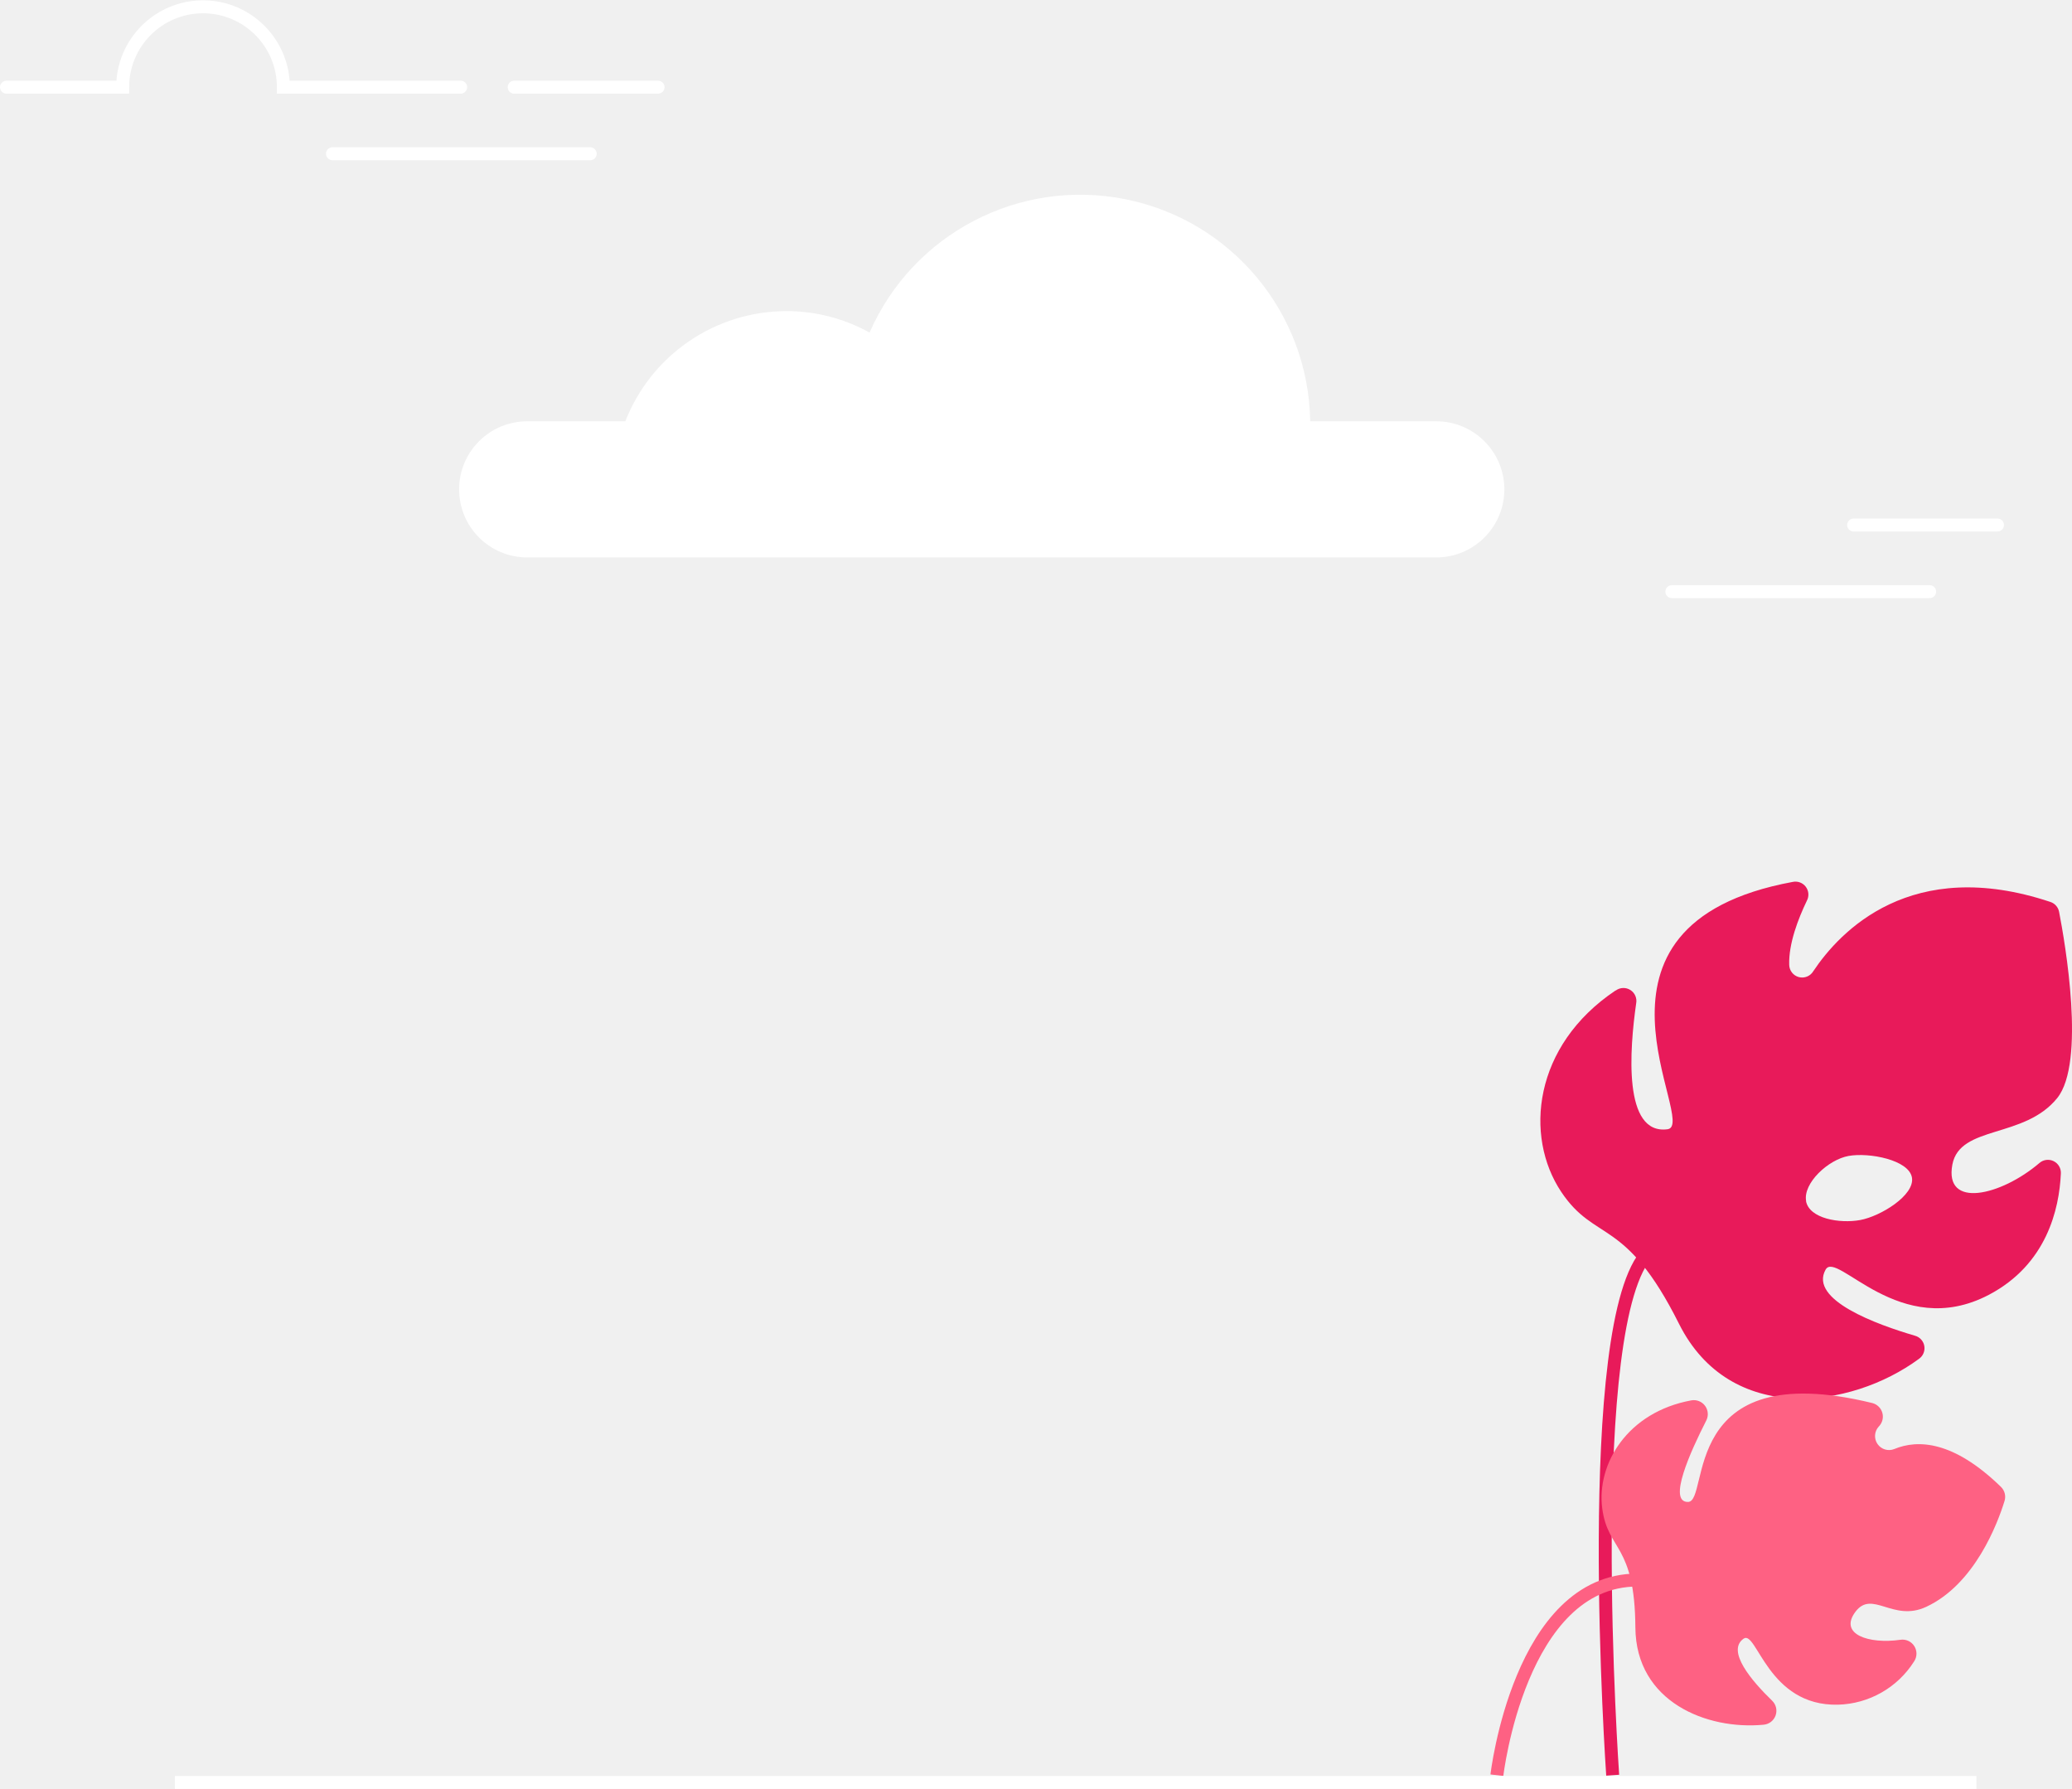
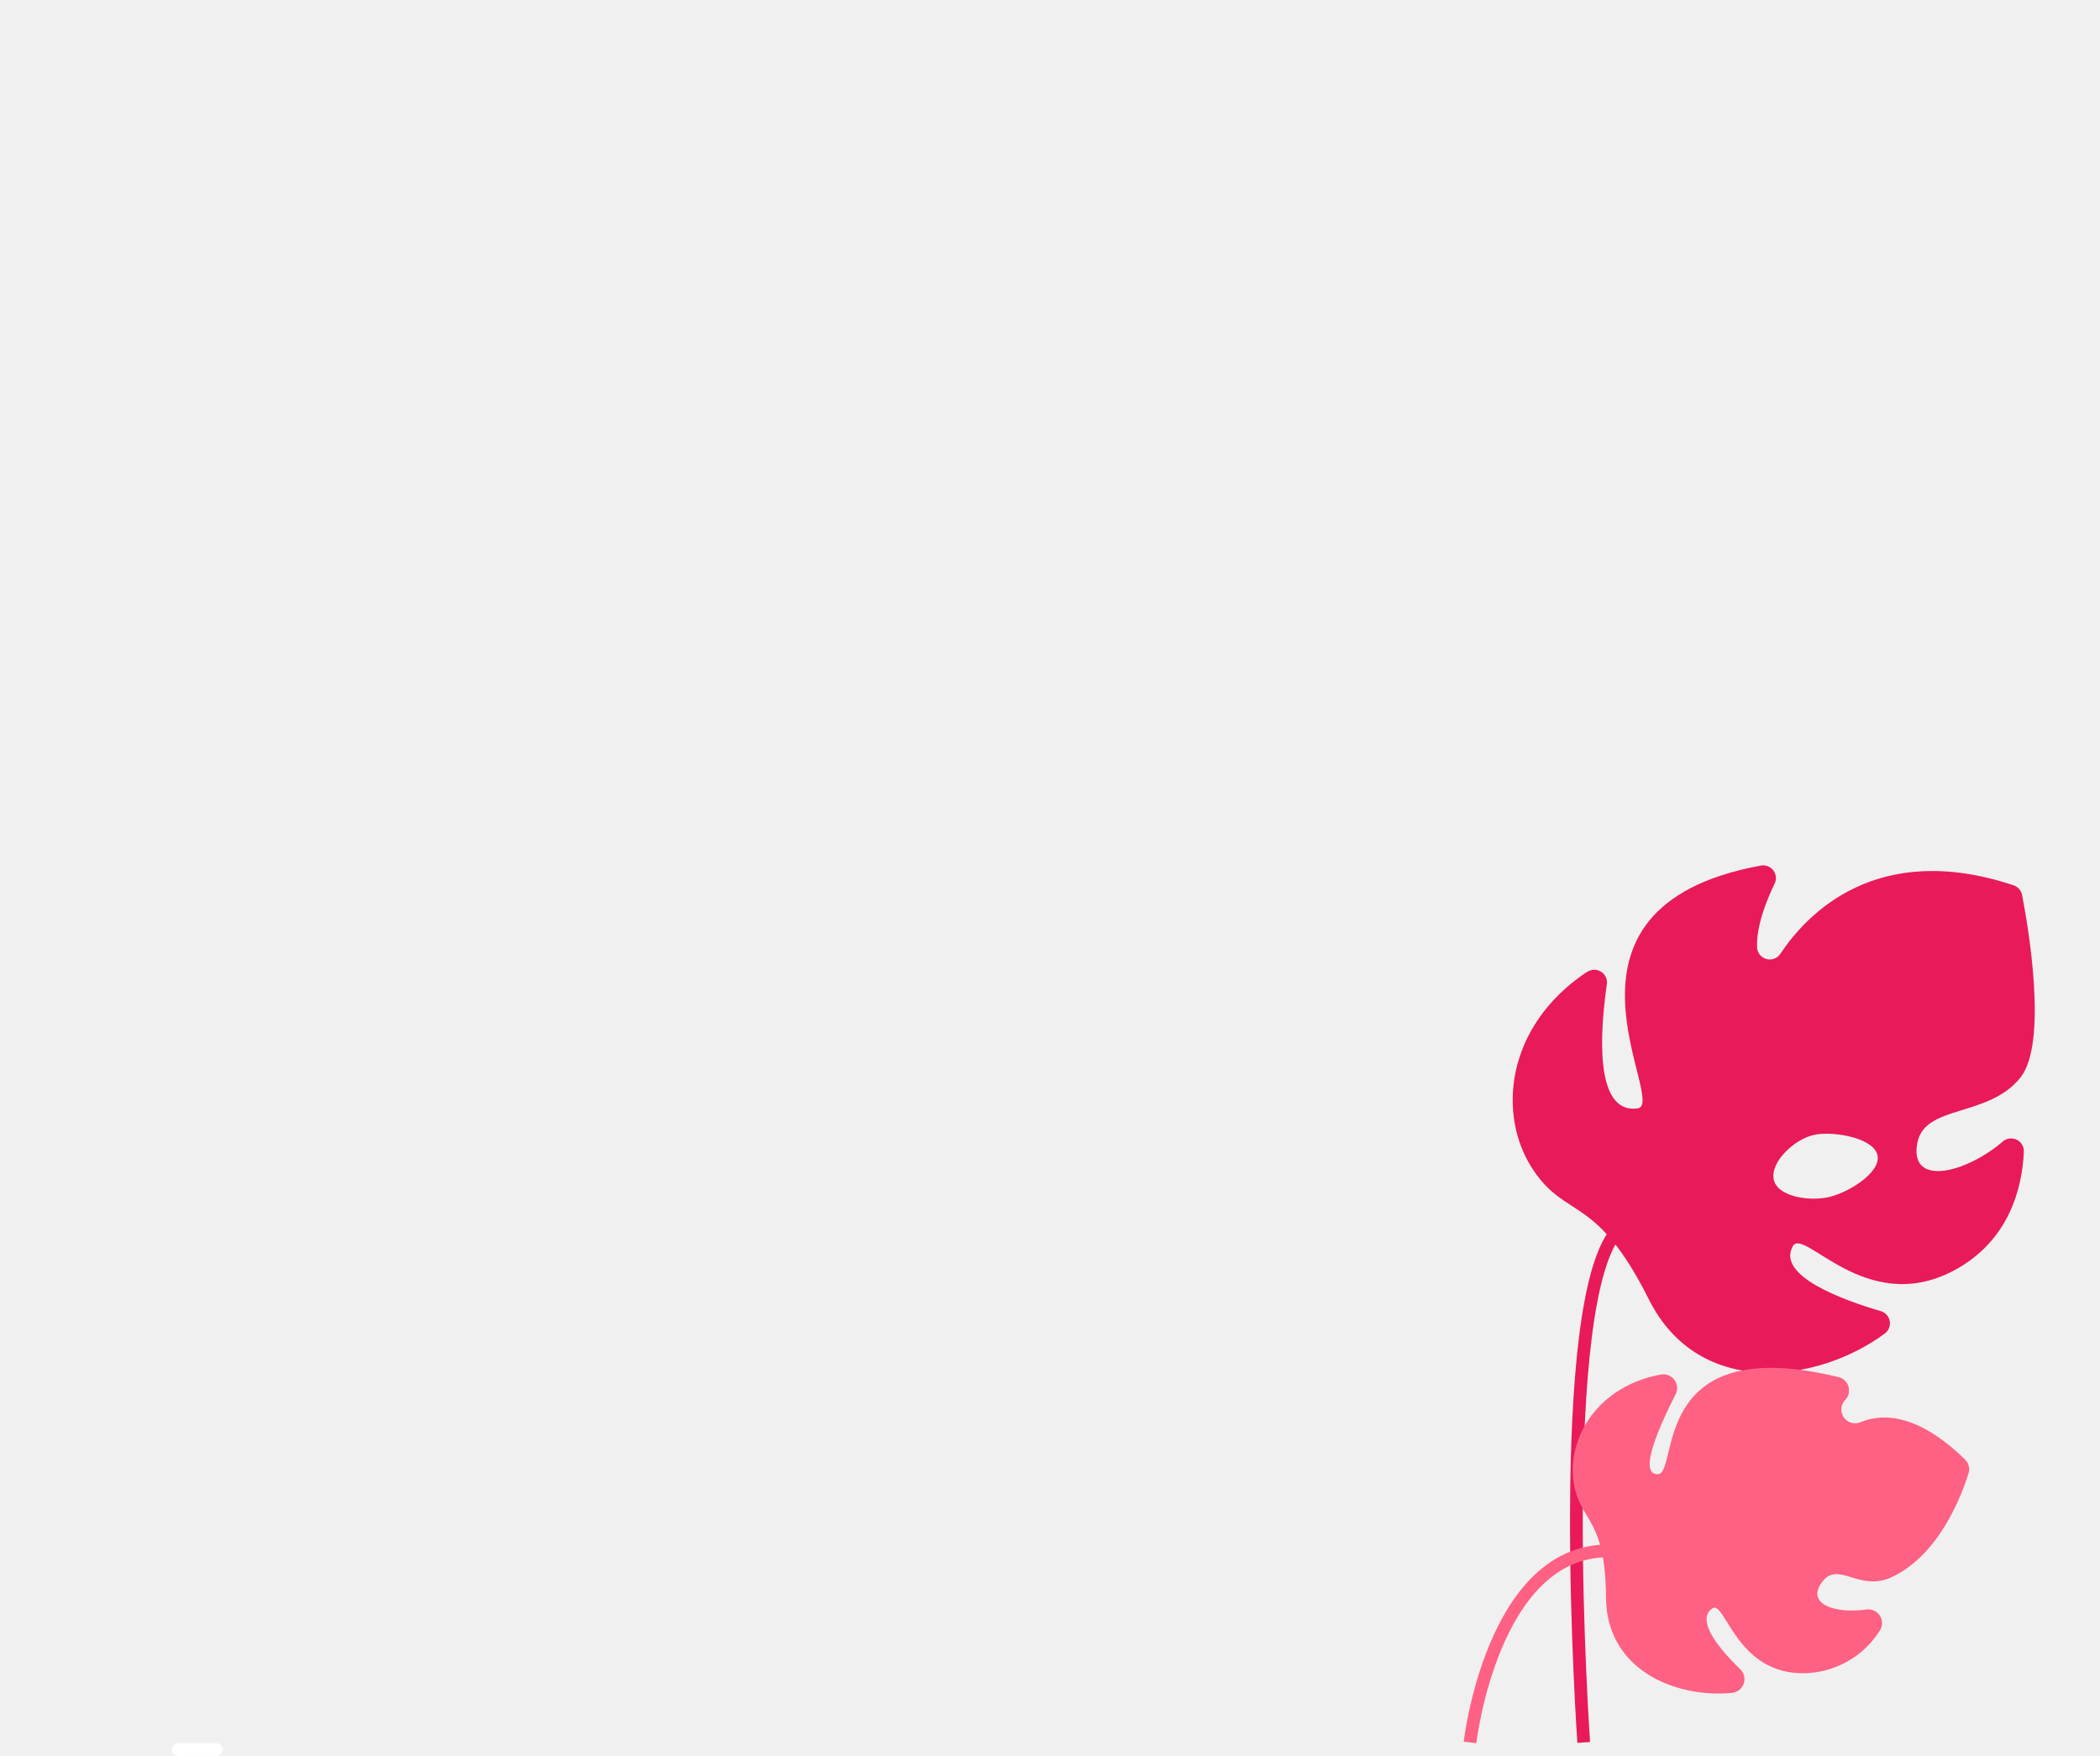
- <svg xmlns="http://www.w3.org/2000/svg" viewBox="0 0 319.75 276">
-   <path d="M263.47,206.82a2,2,0,0,1,3.15,2c-1,7-2.07,20.33,4.85,19.4,4.94-.66-16.65-31.53,19.32-38.16a2,2,0,0,1,2.18,2.89c-1.32,2.74-2.83,6.61-2.73,9.9a2,2,0,0,0,3.71,1c4.1-6.15,15.1-17.86,36.59-10.7a2,2,0,0,1,1.35,1.54c0.93,4.8,4.13,23.24-.29,28.72-5.09,6.31-15,4.14-16.18,10.25-1.3,6.91,7.51,4.82,13.42-.22a2,2,0,0,1,3.32,1.64c-0.25,5.45-2.18,14-11.12,18.69-13.78,7.21-23.48-7-25.19-3.88-2.59,4.66,7.94,8.47,13.78,10.18a2,2,0,0,1,.61,3.59c-10.52,7.74-29.13,10.28-37-5.41-8.3-16.59-12.93-12.49-18.19-20.38-5.71-8.57-4.33-22.54,8.38-31.05m29.4,32.47c0.5,2.73,5.2,3.51,8.35,2.94s8.47-3.83,8-6.56-6.62-3.9-9.78-3.33-7.05,4.22-6.55,6.95" transform="translate(-14.13 -54)" fill="#e81a5a" />
-   <path d="M263,327.88s-4.91-70.27,5.54-80.72" transform="translate(-14.13 -54)" fill="none" stroke="#e81a5a" stroke-miterlimit="10" stroke-width="2" />
-   <line x1="51.31" y1="23.72" x2="91.08" y2="23.72" fill="none" stroke="#fff" stroke-linecap="round" stroke-miterlimit="10" stroke-width="2" />
-   <path d="M85.22,67.45H57.86a12.4,12.4,0,1,0-24.8,0H15.13" transform="translate(-14.13 -54)" fill="none" stroke="#fff" stroke-linecap="round" stroke-miterlimit="10" stroke-width="2" />
-   <line x1="79.35" y1="13.45" x2="101.55" y2="13.45" fill="none" stroke="#fff" stroke-linecap="round" stroke-miterlimit="10" stroke-width="2" />
-   <line x1="258" y1="91.28" x2="297.78" y2="91.28" fill="none" stroke="#fff" stroke-linecap="round" stroke-miterlimit="10" stroke-width="2" />
-   <line x1="286.05" y1="81" x2="308.25" y2="81" fill="none" stroke="#fff" stroke-linecap="round" stroke-miterlimit="10" stroke-width="2" />
-   <path d="M235.77,119H216.32a35.49,35.49,0,0,0-68-13.69A26.34,26.34,0,0,0,135.43,102a26.72,26.72,0,0,0-24.8,17H95.48a10.49,10.49,0,0,0,0,21h140.3a10.49,10.49,0,0,0,0-21" transform="translate(-14.13 -54)" fill="#fff" />
-   <path d="M322.92,283.4a2.14,2.14,0,0,1,.55,2.17c-1.06,3.43-4.58,12.85-12.1,16.34-5.13,2.38-8.33-2.7-10.92.77s2.1,5,6.92,4.31a2.16,2.16,0,0,1,2.14,3.34A14.34,14.34,0,0,1,297.78,317c-10.84.27-12.55-11.58-14.57-10.19-2.72,1.89,1.27,6.55,4.39,9.57a2.16,2.16,0,0,1-1.3,3.71c-8.76.84-19.72-3.51-19.8-15-0.08-12.94-4.25-11.8-5.11-18.35-0.91-6.88,3.88-14.88,13.74-16.69a2.16,2.16,0,0,1,2.31,3.11c-2.41,4.73-6,12.6-2.82,12.56,3.46,0-1.58-22.58,28.43-15.26a2.16,2.16,0,0,1,1.09,3.54l-0.1.11a2.16,2.16,0,0,0,2.41,3.45c3.66-1.52,9.16-1.27,16.47,5.84" transform="translate(-14.13 -54)" fill="#fe6183" />
-   <path d="M245.13,327.88s3.48-30.11,21.7-30.11" transform="translate(-14.13 -54)" fill="none" stroke="#fe6183" stroke-miterlimit="10" stroke-width="2" />
-   <line x1="27" y1="275" x2="305" y2="275" fill="none" stroke="#fff" stroke-width="2" />
+ <svg xmlns="http://www.w3.org/2000/svg" viewBox="0 0 330 276" fill="none">
+   <g>
+     <animateMotion id="fly" href="#flyingSuitcase" path="M182 51C192.684 42.294 209.5 30.17 185.5 20C158.5 8.559 117 14.5 91 20C68.987 24.657 85.5 25 88.5 25C91.5 25 141.5 12 180.5 25.5" begin="firstCloud.end" dur="2.5s" fill="freeze" />
+     <g id="clouds" opacity="0">
+       <path d="M51.31 23.72H91.08" stroke="white" stroke-width="2" stroke-miterlimit="10" stroke-linecap="round" />
+       <path d="M71.09 13.45H43.73C43.73 10.161 42.424 7.007 40.098 4.682C37.773 2.356 34.619 1.05 31.33 1.05C28.041 1.05 24.887 2.356 22.562 4.682C20.236 7.007 18.93 10.161 18.93 13.45H1" stroke="white" stroke-width="2" stroke-miterlimit="10" stroke-linecap="round" />
+       <path d="M79.35 13.45H101.55" stroke="white" stroke-width="2" stroke-miterlimit="10" stroke-linecap="round" />
+       <animate attributeType="CSS" attributeName="opacity" begin="4.3s" from="0" to="1" dur="0.3s" fill="freeze" />
+       <animateTransform attributeName="transform" type="translate" begin="4.3s" dur="0.4s" to="0, 0" fill="freeze" />
+       <animateTransform attributeName="transform" type="translate" begin="fly.begin + 1s" dur="0.4s" to="0, -50" fill="freeze" />
+       <animate attributeType="CSS" attributeName="opacity" begin="fly.begin + 1s" from="1" to="0" dur="0.3s" fill="freeze" />
+     </g>
+     <g id="fullFillCloud" transform="translate(150, 0)" opacity="0">
+       <path d="M221.64 65H202.19C202.068 56.896 199.175 49.078 193.994 42.846C188.812 36.614 181.654 32.344 173.708 30.744C165.763 29.144 157.51 30.312 150.32 34.054C143.131 37.795 137.439 43.885 134.19 51.31C130.247 49.121 125.809 47.982 121.3 48C115.938 48.018 110.705 49.649 106.282 52.681C101.859 55.713 98.451 60.005 96.5 65H81.35C78.565 65 75.894 66.106 73.925 68.075C71.956 70.044 70.85 72.715 70.85 75.5C70.85 78.285 71.956 80.956 73.925 82.925C75.894 84.894 78.565 86 81.35 86H221.65C224.435 86 227.105 84.894 229.075 82.925C231.044 80.956 232.15 78.285 232.15 75.5C232.15 72.715 231.044 70.044 229.075 68.075C227.105 66.106 224.435 65 221.65 65" fill="white" />
+       <path d="M258 91.28H297.78" stroke="white" stroke-width="2" stroke-miterlimit="10" stroke-linecap="round" />
+       <path d="M286.05 81H308.25" stroke="white" stroke-width="2" stroke-miterlimit="10" stroke-linecap="round" />
+       <animate attributeType="CSS" attributeName="opacity" from="0" to="1" dur="0.3s" begin="4.3s" fill="freeze" />
+       <animateTransform id="firstCloud" attributeName="transform" type="translate" dur="0.4s" to="0, 0" begin="4.3s" fill="freeze" />
+       <animateTransform attributeName="transform" type="translate" begin="fly.begin + 1s" dur="0.4s" to="0, -100" fill="freeze" />
+       <animate attributeType="CSS" attributeName="opacity" begin="fly.begin + 1s" from="1" to="0" dur="0.3s" fill="freeze" />
+     </g>
+     <g id="primaryLeaf">
+       <path d="M249.34 152.82C249.665 152.58 250.054 152.444 250.458 152.43C250.861 152.415 251.26 152.524 251.601 152.74C251.942 152.956 252.209 153.271 252.368 153.642C252.526 154.013 252.569 154.424 252.49 154.82C251.49 161.82 250.42 175.15 257.34 174.22C262.28 173.56 240.69 142.69 276.66 136.06C277.032 135.982 277.418 136.011 277.773 136.145C278.129 136.278 278.439 136.51 278.667 136.813C278.896 137.116 279.034 137.478 279.064 137.856C279.095 138.235 279.017 138.614 278.84 138.95C277.52 141.69 276.01 145.56 276.11 148.85C276.118 149.283 276.266 149.702 276.533 150.044C276.8 150.386 277.171 150.632 277.589 150.744C278.008 150.857 278.451 150.831 278.854 150.67C279.256 150.508 279.595 150.221 279.82 149.85C283.92 143.7 294.92 131.99 316.41 139.15C316.753 139.261 317.059 139.463 317.297 139.734C317.535 140.005 317.695 140.335 317.76 140.69C318.69 145.49 321.89 163.93 317.47 169.41C312.38 175.72 302.47 173.55 301.29 179.66C299.99 186.57 308.8 184.48 314.71 179.44C315.007 179.177 315.377 179.008 315.77 178.956C316.164 178.903 316.565 178.969 316.921 179.145C317.277 179.321 317.573 179.599 317.77 179.943C317.968 180.288 318.058 180.684 318.03 181.08C317.78 186.53 315.85 195.08 306.91 199.77C293.13 206.98 283.43 192.77 281.72 195.89C279.13 200.55 289.66 204.36 295.5 206.07C295.871 206.168 296.206 206.371 296.465 206.654C296.724 206.938 296.896 207.29 296.961 207.669C297.025 208.047 296.979 208.436 296.828 208.789C296.677 209.143 296.428 209.445 296.11 209.66C285.59 217.4 266.98 219.94 259.11 204.25C250.81 187.66 246.18 191.76 240.92 183.87C235.21 175.3 236.59 161.33 249.3 152.82H249.34ZM278.7 185.29C279.2 188.02 283.9 188.8 287.05 188.23C290.2 187.66 295.52 184.4 295.05 181.67C294.58 178.94 288.43 177.77 285.27 178.34C282.11 178.91 278.22 182.56 278.72 185.29" fill="#E81A5A">
+         <animateTransform attributeType="XML" attributeName="transform" type="rotate" begin="4.3s" values="0 250.81 187.66; 7 250.81 187.66; 0 250.81 187.66" dur="1s" repeatCount="indefinite" />
+       </path>
+       <path d="M248.87 273.88C248.87 273.88 243.96 203.61 254.41 193.16" stroke="#E81A5A" stroke-width="2" stroke-miterlimit="10" />
+     </g>
+     <g id="flyingSuitcase" transform="scale(0) translate(-48, -103)">
+       <path d="M94.67 248.14C95.605 248.137 96.502 247.765 97.163 247.103C97.825 246.442 98.197 245.545 98.2 244.61V239.54C98.2 238.604 97.828 237.706 97.166 237.044C96.504 236.382 95.606 236.01 94.67 236.01C93.734 236.01 92.836 236.382 92.174 237.044C91.512 237.706 91.14 238.604 91.14 239.54V244.61C91.145 245.545 91.519 246.439 92.18 247.1C92.841 247.761 93.735 248.135 94.67 248.14" fill="#A67EE5" />
+       <path d="M94.67 248.14C95.605 248.137 96.502 247.765 97.163 247.103C97.825 246.442 98.197 245.545 98.2 244.61V239.54C98.2 238.604 97.828 237.706 97.166 237.044C96.504 236.382 95.606 236.01 94.67 236.01C93.734 236.01 92.836 236.382 92.174 237.044C91.512 237.706 91.14 238.604 91.14 239.54V244.61C91.145 245.545 91.519 246.439 92.18 247.1C92.841 247.761 93.735 248.135 94.67 248.14V248.14Z" stroke="white" stroke-width="2" stroke-miterlimit="10" />
+       <path d="M19.13 248.14C20.065 248.137 20.962 247.765 21.623 247.103C22.285 246.442 22.657 245.545 22.66 244.61V239.54C22.66 238.604 22.288 237.706 21.626 237.044C20.964 236.382 20.066 236.01 19.13 236.01C18.194 236.01 17.296 236.382 16.634 237.044C15.972 237.706 15.6 238.604 15.6 239.54V244.61C15.603 245.545 15.975 246.442 16.637 247.103C17.298 247.765 18.195 248.137 19.13 248.14" fill="#A67EE5" />
+       <path d="M19.13 248.14C20.065 248.137 20.962 247.765 21.623 247.103C22.285 246.442 22.657 245.545 22.66 244.61V239.54C22.66 238.604 22.288 237.706 21.626 237.044C20.964 236.382 20.066 236.01 19.13 236.01C18.194 236.01 17.296 236.382 16.634 237.044C15.972 237.706 15.6 238.604 15.6 239.54V244.61C15.603 245.545 15.975 246.442 16.637 247.103C17.298 247.765 18.195 248.137 19.13 248.14V248.14Z" stroke="white" stroke-width="2" stroke-miterlimit="10" />
+       <path d="M13.7 239.55H88.2C91.208 239.542 94.09 238.344 96.217 236.217C98.344 234.09 99.542 231.208 99.55 228.2V162.12C99.542 159.112 98.344 156.23 96.217 154.103C94.09 151.976 91.208 150.778 88.2 150.77H13.7C10.692 150.778 7.81 151.976 5.683 154.103C3.556 156.23 2.358 159.112 2.35 162.12V228.2C2.358 231.208 3.556 234.09 5.683 236.217C7.81 238.344 10.692 239.542 13.7 239.55" fill="#A67EE5" />
+       <path d="M88.2 150.78H13.7C7.432 150.78 2.35 155.862 2.35 162.13V228.21C2.35 234.478 7.432 239.56 13.7 239.56H88.2C94.468 239.56 99.55 234.478 99.55 228.21V162.13C99.55 155.862 94.468 150.78 88.2 150.78Z" stroke="white" stroke-width="2" stroke-miterlimit="10" />
+       <path d="M42.04 138.41H74.44C75.521 138.413 76.558 138.843 77.322 139.608C78.087 140.372 78.517 141.409 78.52 142.49V158.49C78.52 158.806 78.395 159.108 78.171 159.331C77.948 159.555 77.646 159.68 77.33 159.68H74.63C74.314 159.68 74.012 159.555 73.788 159.331C73.565 159.108 73.44 158.806 73.44 158.49V144.12C73.44 143.783 73.306 143.46 73.068 143.222C72.83 142.984 72.507 142.85 72.17 142.85H44.31C43.973 142.85 43.65 142.984 43.412 143.222C43.174 143.46 43.04 143.783 43.04 144.12V158.5C43.04 158.816 42.915 159.118 42.691 159.341C42.468 159.565 42.166 159.69 41.85 159.69H39.15C38.834 159.69 38.532 159.565 38.309 159.341C38.085 159.118 37.96 158.816 37.96 158.5V142.5C37.965 141.418 38.398 140.382 39.164 139.617C39.931 138.853 40.968 138.423 42.05 138.42" fill="#A67EE5" />
+       <path d="M42.04 138.41H74.44C75.521 138.413 76.558 138.843 77.322 139.608C78.087 140.372 78.517 141.409 78.52 142.49V158.49C78.52 158.806 78.395 159.108 78.171 159.331C77.948 159.555 77.646 159.68 77.33 159.68H74.63C74.314 159.68 74.012 159.555 73.788 159.331C73.565 159.108 73.44 158.806 73.44 158.49V144.12C73.44 143.783 73.306 143.46 73.068 143.222C72.83 142.984 72.507 142.85 72.17 142.85H44.31C43.973 142.85 43.65 142.984 43.412 143.222C43.174 143.46 43.04 143.783 43.04 144.12V158.5C43.04 158.816 42.915 159.118 42.691 159.341C42.468 159.565 42.166 159.69 41.85 159.69H39.15C38.834 159.69 38.532 159.565 38.309 159.341C38.085 159.118 37.96 158.816 37.96 158.5V142.5C37.963 141.418 38.393 140.381 39.157 139.614C39.922 138.848 40.958 138.415 42.04 138.41Z" stroke="white" stroke-width="2" stroke-miterlimit="10" />
+       <path d="M28.12 239.55H102.62C105.628 239.542 108.51 238.344 110.637 236.217C112.764 234.09 113.962 231.208 113.97 228.2V162.12C113.962 159.112 112.764 156.23 110.637 154.103C108.51 151.976 105.628 150.778 102.62 150.77H28.12C25.114 150.781 22.234 151.98 20.11 154.107C17.985 156.233 16.788 159.114 16.78 162.12V228.2C16.791 231.207 17.99 234.088 20.116 236.214C22.242 238.34 25.123 239.539 28.13 239.55" fill="#A67EE5" />
+       <path d="M28.12 239.55H102.62C105.628 239.542 108.51 238.344 110.637 236.217C112.764 234.09 113.962 231.208 113.97 228.2V162.12C113.962 159.112 112.764 156.23 110.637 154.103C108.51 151.976 105.628 150.778 102.62 150.77H28.12C25.114 150.781 22.234 151.98 20.11 154.107C17.985 156.233 16.788 159.114 16.78 162.12V228.2C16.791 231.205 17.988 234.084 20.113 236.21C22.237 238.336 25.115 239.537 28.12 239.55V239.55Z" stroke="white" stroke-width="2" stroke-miterlimit="10" />
+       <path d="M97.01 171.69H33.75" stroke="white" stroke-width="2" stroke-miterlimit="10" stroke-linecap="round" />
+       <path d="M97.01 195.17H33.75" stroke="white" stroke-width="2" stroke-miterlimit="10" stroke-linecap="round" />
+       <path d="M97.01 218.64H33.75" stroke="white" stroke-width="2" stroke-miterlimit="10" stroke-linecap="round" />
+       <path d="M10.9 172.94H11.57V217.4H10.9C9.969 217.397 9.077 217.027 8.417 216.37C7.758 215.712 7.385 214.821 7.38 213.89V176.46C7.38 175.998 7.471 175.54 7.648 175.113C7.825 174.686 8.084 174.298 8.411 173.971C8.738 173.644 9.126 173.385 9.553 173.208C9.98 173.031 10.438 172.94 10.9 172.94" fill="#A67EE5" />
+       <path d="M10.9 172.94H11.57V217.4H10.9C9.969 217.397 9.077 217.027 8.417 216.37C7.758 215.712 7.385 214.821 7.38 213.89V176.46C7.38 175.526 7.751 174.631 8.411 173.971C9.071 173.311 9.966 172.94 10.9 172.94V172.94Z" stroke="white" stroke-width="2" stroke-miterlimit="10" />
+       <g id="parachute">
+         <path d="M58.25 138.13L2.66 58.3" stroke="white" stroke-width="2" stroke-linecap="round" stroke-linejoin="round" />
+         <path d="M58.25 138.13L39.71 58.3" stroke="white" stroke-width="2" stroke-linecap="round" stroke-linejoin="round" />
+         <path d="M76.77 58.3L58.25 138.13" stroke="white" stroke-width="2" stroke-linecap="round" stroke-linejoin="round" />
+         <path d="M113.83 58.3L58.25 138.13" stroke="white" stroke-width="2" stroke-linecap="round" stroke-linejoin="round" />
+         <path d="M58.24 2.7C72.97 2.711 87.094 8.568 97.508 18.986C107.922 29.404 113.775 43.53 113.78 58.26C113.78 51.5 105.48 46.01 95.25 46.01C85.02 46.01 76.94 51.36 76.73 58.01C76.73 58.09 76.73 58.18 76.73 58.27C76.73 51.51 68.43 46.02 58.2 46.02C47.97 46.02 39.66 51.51 39.66 58.27C39.66 58.18 39.66 58.1 39.66 58.01C39.44 51.37 31.24 46.01 21.14 46.01C11.04 46.01 2.62 51.5 2.62 58.26C2.619 50.959 4.056 43.73 6.849 36.985C9.642 30.24 13.737 24.111 18.899 18.949C24.061 13.787 30.19 9.692 36.935 6.899C43.68 4.106 50.909 2.669 58.21 2.67L58.24 2.7ZM58.21 1.01C43.038 1.036 28.496 7.078 17.771 17.81C7.047 28.542 1.016 43.088 1 58.26C1 58.478 1.043 58.694 1.126 58.895C1.21 59.097 1.332 59.28 1.486 59.434C1.64 59.588 1.823 59.71 2.025 59.794C2.226 59.877 2.442 59.92 2.66 59.92C2.878 59.92 3.094 59.877 3.295 59.794C3.497 59.71 3.68 59.588 3.834 59.434C3.988 59.28 4.11 59.097 4.194 58.895C4.277 58.694 4.32 58.478 4.32 58.26C4.32 52.42 11.89 47.67 21.19 47.67C30.3 47.67 37.87 52.33 38.05 58.05V58.26C38.05 58.7 38.225 59.123 38.536 59.434C38.847 59.745 39.27 59.92 39.71 59.92C40.15 59.92 40.572 59.745 40.884 59.434C41.195 59.123 41.37 58.7 41.37 58.26C41.37 52.42 48.94 47.67 58.24 47.67C67.54 47.67 75.11 52.42 75.11 58.26C75.11 58.7 75.285 59.123 75.596 59.434C75.907 59.745 76.33 59.92 76.77 59.92C77.21 59.92 77.632 59.745 77.944 59.434C78.255 59.123 78.43 58.7 78.43 58.26V58.05C78.61 52.32 86.17 47.66 95.29 47.66C104.59 47.66 112.16 52.41 112.16 58.25C112.16 58.69 112.335 59.112 112.646 59.424C112.958 59.735 113.38 59.91 113.82 59.91C114.26 59.91 114.682 59.735 114.994 59.424C115.305 59.112 115.48 58.69 115.48 58.25C115.467 43.074 109.434 28.523 98.704 17.79C87.975 7.057 73.426 1.019 58.25 1" fill="white" />
+         <path d="M58.24 2.7C68.16 2.7 76.24 23.6 76.78 58.03C76.99 51.38 85.19 46.03 95.3 46.03C105.41 46.03 113.78 51.53 113.78 58.26C113.78 43.517 107.923 29.377 97.498 18.952C87.073 8.527 72.933 2.67 58.19 2.67" fill="#E81A5A" />
+         <path d="M58.23 2.7C43.493 2.7 29.359 8.553 18.936 18.972C8.513 29.391 2.655 43.523 2.65 58.26C2.65 51.5 10.95 46.01 21.17 46.01C31.39 46.01 39.47 51.36 39.69 58.01C40.21 23.58 48.3 2.69 58.22 2.69" fill="#FE6183" />
+         <path d="M58.24 2.7C48.31 2.7 40.24 23.6 39.7 58.02C39.7 58.11 39.7 58.19 39.7 58.28C39.7 51.52 48 46.03 58.23 46.03C68.46 46.03 76.78 51.53 76.78 58.26C76.78 58.17 76.78 58.09 76.78 58C76.27 23.57 68.18 2.67 58.26 2.67" fill="#f7366b" />
+         <animateTransform attributeType="XML" attributeName="transform" type="rotate" begin="fly.end" values="0 58.25 138.13; 3 58.25 138.13; 0 58.25 138.13" dur="1s" repeatCount="indefinite" />
+       </g>
+       <animateTransform attributeType="XML" attributeName="transform" type="scale" begin="firstCloud.end" values="0;   0.3; 0.5; 0.7;  1" keyTimes="0; 0.1; 0.6; 0.99; 1" calcMode="paced" dur="2.5s" fill="freeze" />
+       <animateTransform attributeType="XML" attributeName="transform" type="rotate" begin="firstCloud.end" dur="2.5s" values="0; 30; -30; 30; -10; 0" keyTimes="0; 0.1; 0.6; 0.99; 1" calcMode="paced" additive="sum" fill="freeze" />
+     </g>
+     <g id="leafSecondary">
+       <path d="M308.79 229.4C309.073 229.676 309.274 230.024 309.371 230.407C309.468 230.79 309.458 231.193 309.34 231.57C308.28 235 304.76 244.42 297.24 247.91C292.11 250.29 288.91 245.21 286.32 248.68C283.73 252.15 288.42 253.68 293.24 252.99C293.656 252.922 294.084 252.977 294.469 253.149C294.854 253.32 295.181 253.601 295.408 253.956C295.636 254.311 295.755 254.726 295.75 255.147C295.745 255.569 295.616 255.98 295.38 256.33C294.122 258.319 292.394 259.968 290.349 261.131C288.303 262.294 286.002 262.936 283.65 263C272.81 263.27 271.1 251.42 269.08 252.81C266.36 254.7 270.35 259.36 273.47 262.38C273.769 262.667 273.979 263.034 274.076 263.437C274.172 263.84 274.15 264.262 274.013 264.653C273.876 265.044 273.63 265.388 273.303 265.642C272.976 265.897 272.583 266.053 272.17 266.09C263.41 266.93 252.45 262.58 252.37 251.09C252.29 238.15 248.12 239.29 247.26 232.74C246.35 225.86 251.14 217.86 261 216.05C261.397 215.978 261.805 216.018 262.18 216.166C262.555 216.314 262.881 216.563 263.122 216.887C263.362 217.211 263.507 217.595 263.54 217.997C263.574 218.398 263.494 218.801 263.31 219.16C260.9 223.89 257.31 231.76 260.49 231.72C263.95 231.72 258.91 209.14 288.92 216.46C289.282 216.549 289.615 216.731 289.886 216.987C290.157 217.243 290.357 217.565 290.467 217.921C290.577 218.278 290.592 218.657 290.512 219.021C290.432 219.385 290.259 219.722 290.01 220L289.91 220.11C289.583 220.473 289.389 220.935 289.359 221.422C289.329 221.91 289.465 222.392 289.744 222.793C290.024 223.193 290.43 223.486 290.898 223.626C291.366 223.765 291.867 223.742 292.32 223.56C295.98 222.04 301.48 222.29 308.79 229.4" fill="#FE6183" />
+       <path d="M231 273.88C231 273.88 234.48 243.77 252.7 243.77" stroke="#FE6183" stroke-width="2" stroke-miterlimit="10" />
+       <animateTransform id="leafSecondaryRotate" attributeType="XML" attributeName="transform" type="rotate" begin="1.5s; leafSecondaryRotate.end + 0.5s" values="0 231 273.88; 6 231 273.88; -4 231 273.88; 2 231 273.88; 0 231 273.88" dur="1.7s" calcMode="spline" keySplines="         0.36 0.14 0.81 0.94;         0.36 0.14 0.81 0.94;         0.25 0.26 0.77 0.96;         0.25 0.26 0.77 0.96;       " />
+     </g>
+     <path d="M28 275H34" stroke="white" stroke-width="2" stroke-linecap="round">
+       <animate attributeName="d" begin="4.3s" values="M28 275H34; M27 275H305; M168 275H304.66;" dur="0.4s" calcMode="spline" keySplines="         0 0 1 1;         0 0 0.53 1;       " fill="freeze" />
+     </path>
+   </g>
</svg>
